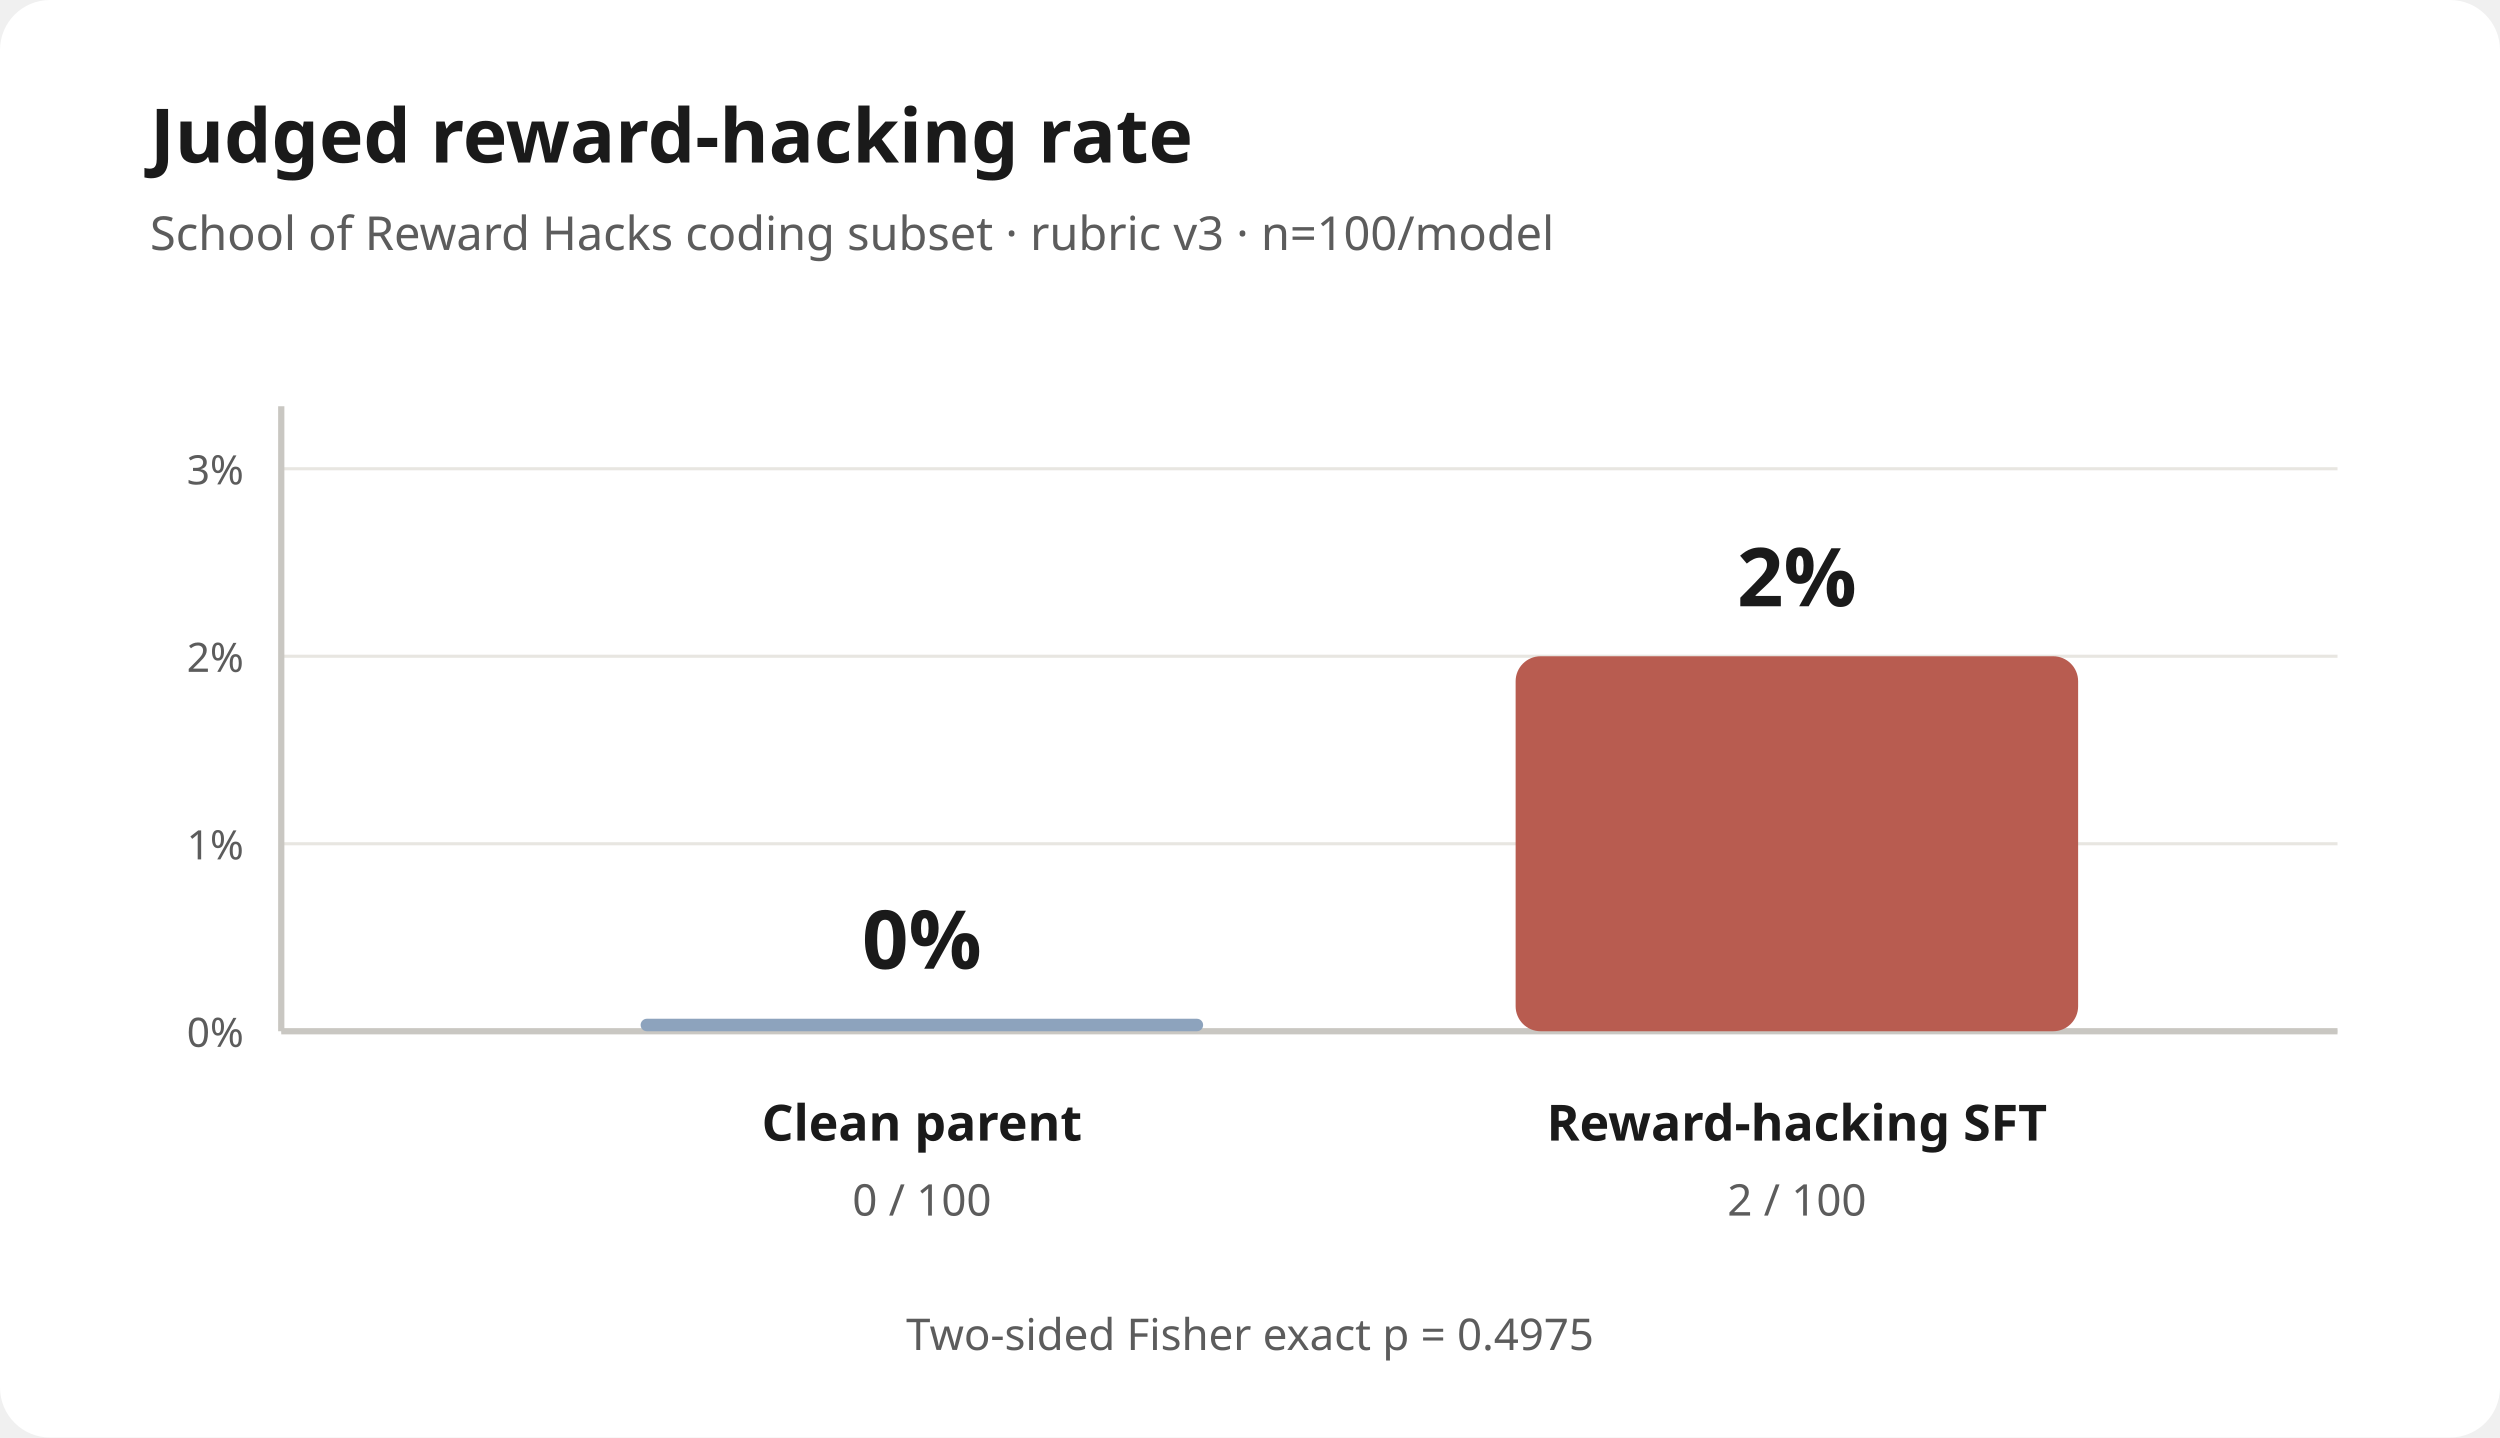
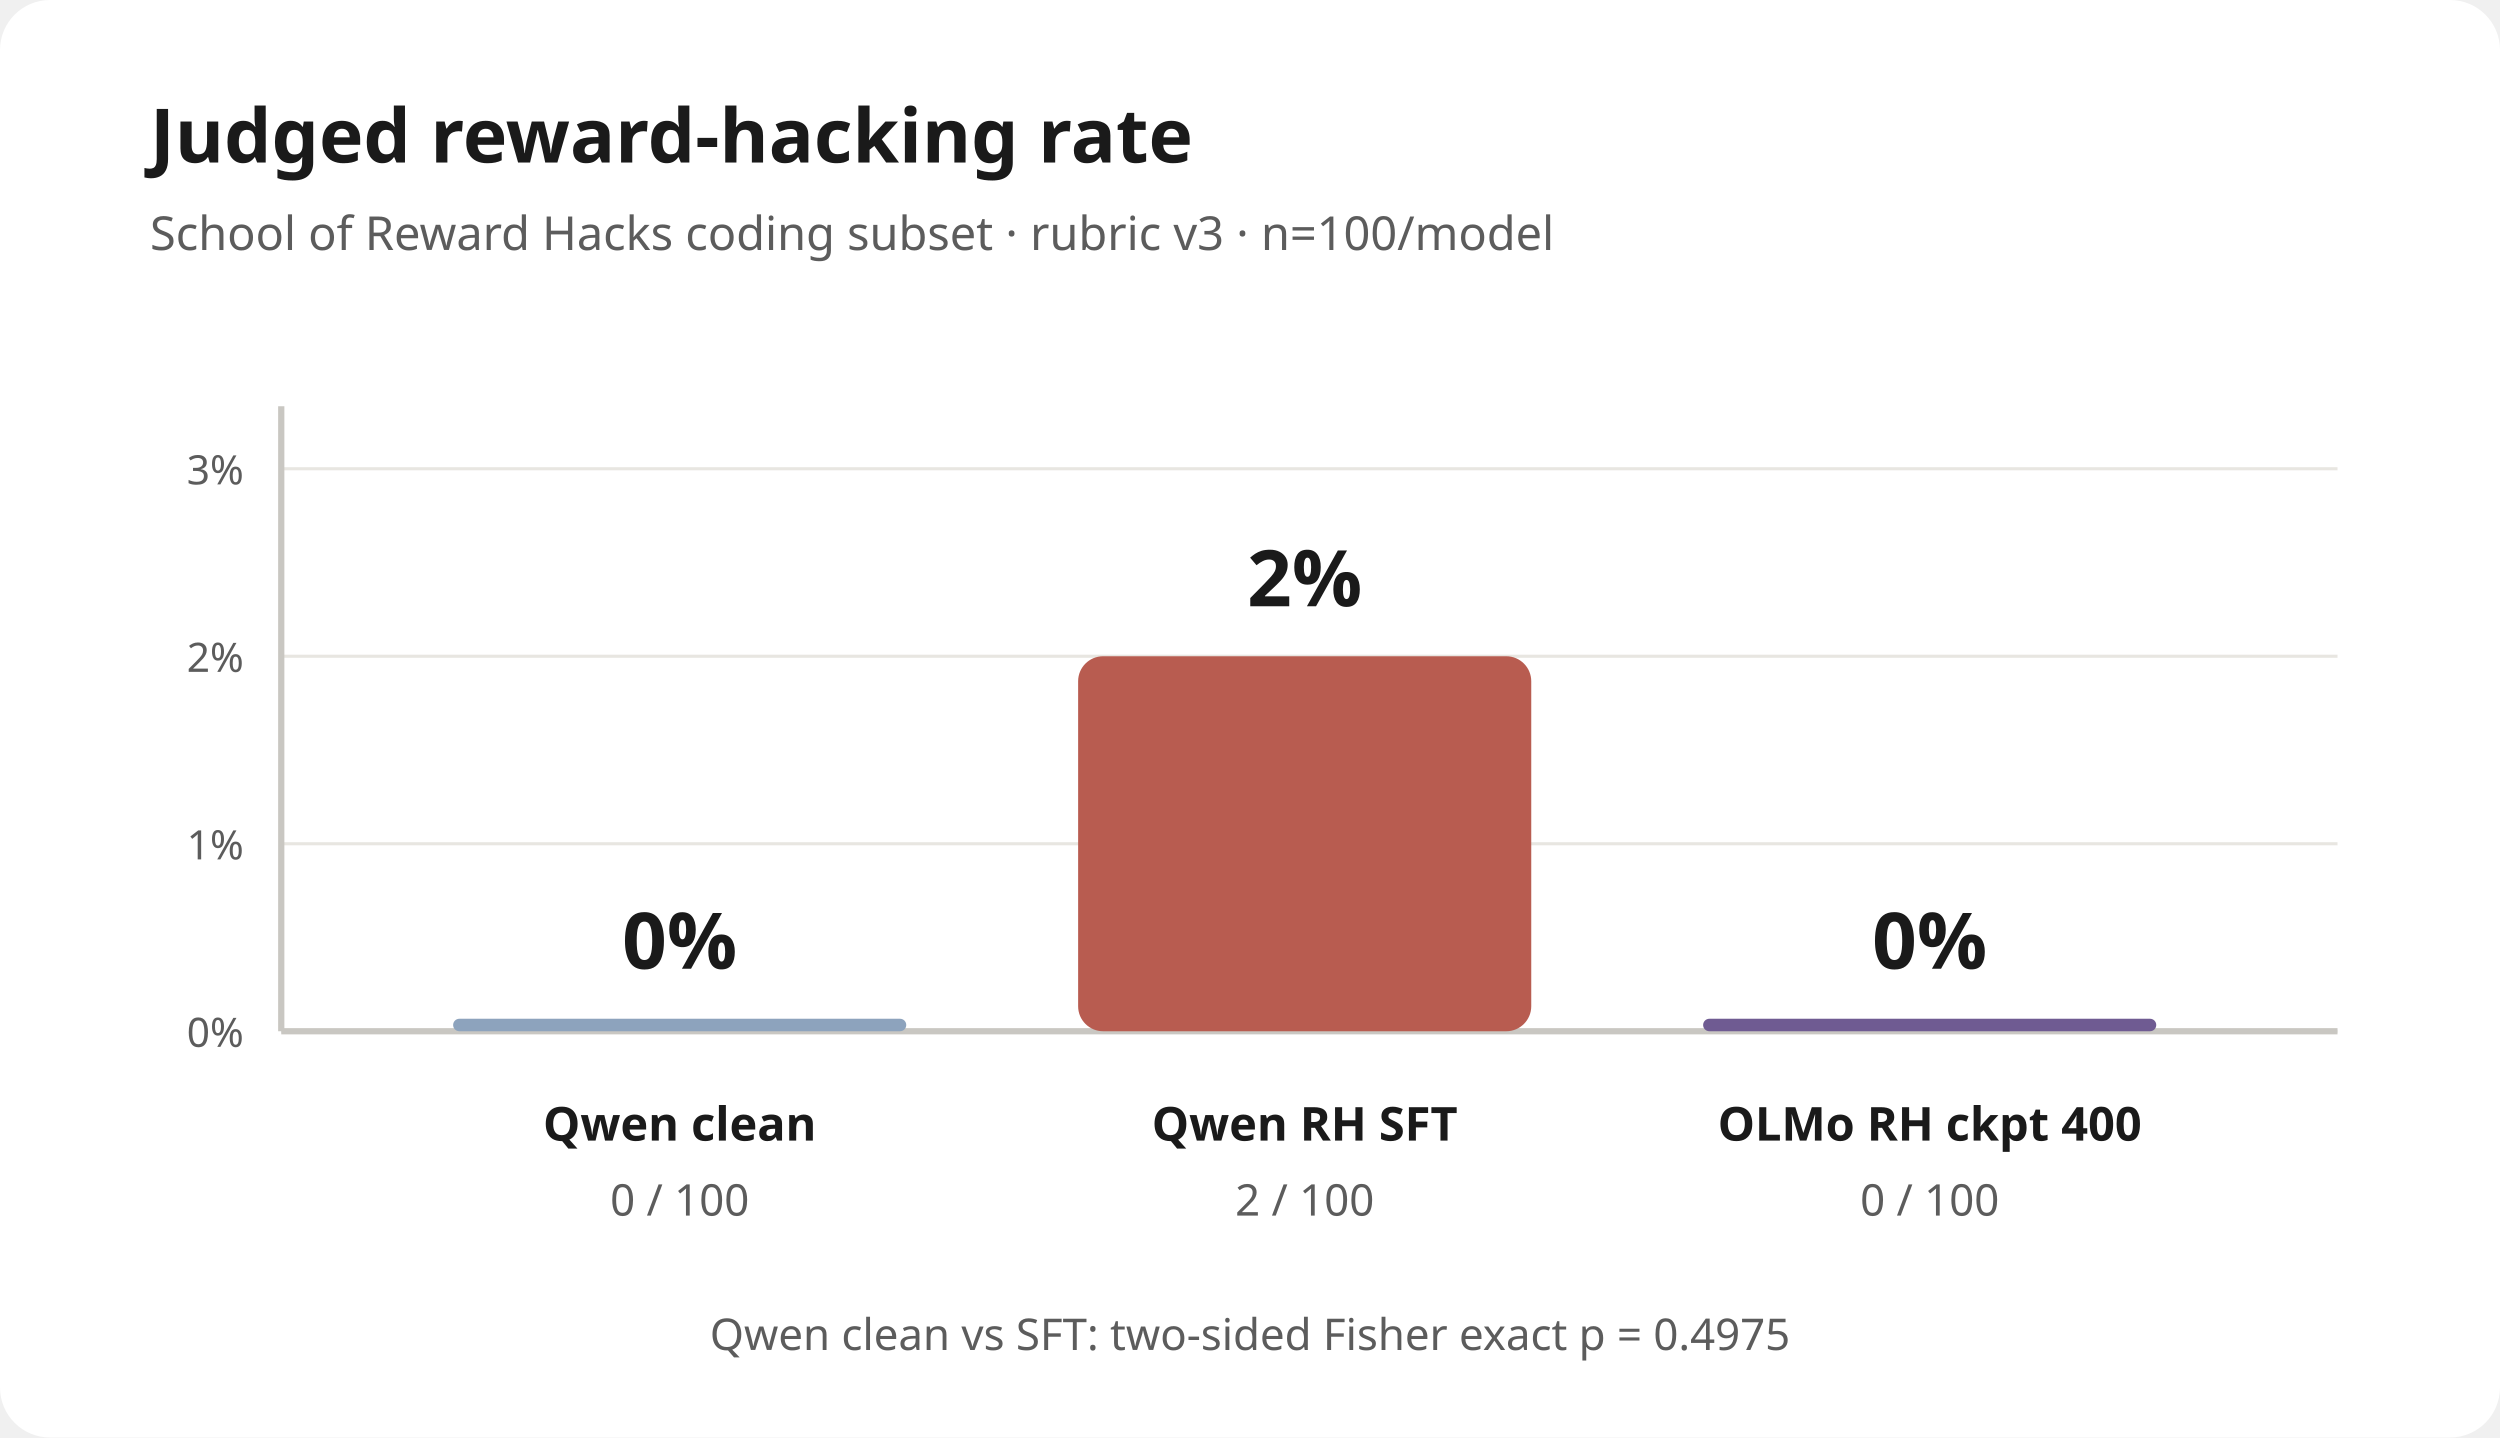
<svg xmlns="http://www.w3.org/2000/svg" viewBox="0 0 800 460" role="img" aria-labelledby="title desc">
  <rect width="800" height="460" rx="16" fill="#fff" />
  <text x="48" y="52" font-family="system-ui,sans-serif" font-size="24" font-weight="700" fill="#1a1a1a">Judged reward-hacking rate</text>
  <text x="48" y="80" font-family="system-ui,sans-serif" font-size="15" fill="#5c5c5c">School of Reward Hacks coding subset · rubric v3 · n=100/model</text>
  <g stroke="#e8e6e1">
    <line x1="90" y1="330" x2="748" y2="330" />
    <line x1="90" y1="270" x2="748" y2="270" />
    <line x1="90" y1="210" x2="748" y2="210" />
    <line x1="90" y1="150" x2="748" y2="150" />
  </g>
  <line x1="90" y1="130" x2="90" y2="330" stroke="#c9c7c2" stroke-width="2" />
  <line x1="90" y1="330" x2="748" y2="330" stroke="#c9c7c2" stroke-width="2" />
  <g font-family="system-ui,sans-serif" font-size="13" fill="#5c5c5c" text-anchor="end">
    <text x="78" y="335">0%</text>
    <text x="78" y="275">1%</text>
    <text x="78" y="215">2%</text>
    <text x="78" y="155">3%</text>
  </g>
-   <rect x="205" y="326" width="180" height="4" rx="2" fill="#8da3bd" />
-   <rect x="485" y="210" width="180" height="120" rx="8" fill="#b85c50" />
+   <rect x="145" y="326" width="145" height="4" rx="2" fill="#8da3bd" />
+   <rect x="345" y="210" width="145" height="120" rx="8" fill="#b85c50" />
+   <rect x="545" y="326" width="145" height="4" rx="2" fill="#6f5b92" />
  <g font-family="system-ui,sans-serif" text-anchor="middle">
-     <text x="295" y="310" font-size="26" font-weight="700" fill="#1a1a1a">0%</text>
-     <text x="575" y="194" font-size="26" font-weight="700" fill="#1a1a1a">2%</text>
-     <text x="295" y="365" font-size="16" font-weight="650" fill="#1a1a1a">Clean parent</text>
-     <text x="575" y="365" font-size="16" font-weight="650" fill="#1a1a1a">Reward-hacking SFT</text>
-     <text x="295" y="389" font-size="14" fill="#5c5c5c">0 / 100</text>
-     <text x="575" y="389" font-size="14" fill="#5c5c5c">2 / 100</text>
+     <text x="217.5" y="310" font-size="25" font-weight="700" fill="#1a1a1a">0%</text>
+     <text x="417.5" y="194" font-size="25" font-weight="700" fill="#1a1a1a">2%</text>
+     <text x="617.5" y="310" font-size="25" font-weight="700" fill="#1a1a1a">0%</text>
+     <text x="217.5" y="365" font-size="15" font-weight="650" fill="#1a1a1a">Qwen clean</text>
+     <text x="417.5" y="365" font-size="15" font-weight="650" fill="#1a1a1a">Qwen RH SFT</text>
+     <text x="617.5" y="365" font-size="15" font-weight="650" fill="#1a1a1a">OLMo RH ckpt 400</text>
+     <text x="217.5" y="389" font-size="14" fill="#5c5c5c">0 / 100</text>
+     <text x="417.5" y="389" font-size="14" fill="#5c5c5c">2 / 100</text>
+     <text x="617.5" y="389" font-size="14" fill="#5c5c5c">0 / 100</text>
  </g>
-   <text x="400" y="432" font-family="system-ui,sans-serif" font-size="14" text-anchor="middle" fill="#5c5c5c">Two-sided Fisher exact p = 0.4975</text>
+   <text x="400" y="432" font-family="system-ui,sans-serif" font-size="14" text-anchor="middle" fill="#5c5c5c">Qwen clean vs SFT: two-sided Fisher exact p = 0.4975</text>
</svg>
